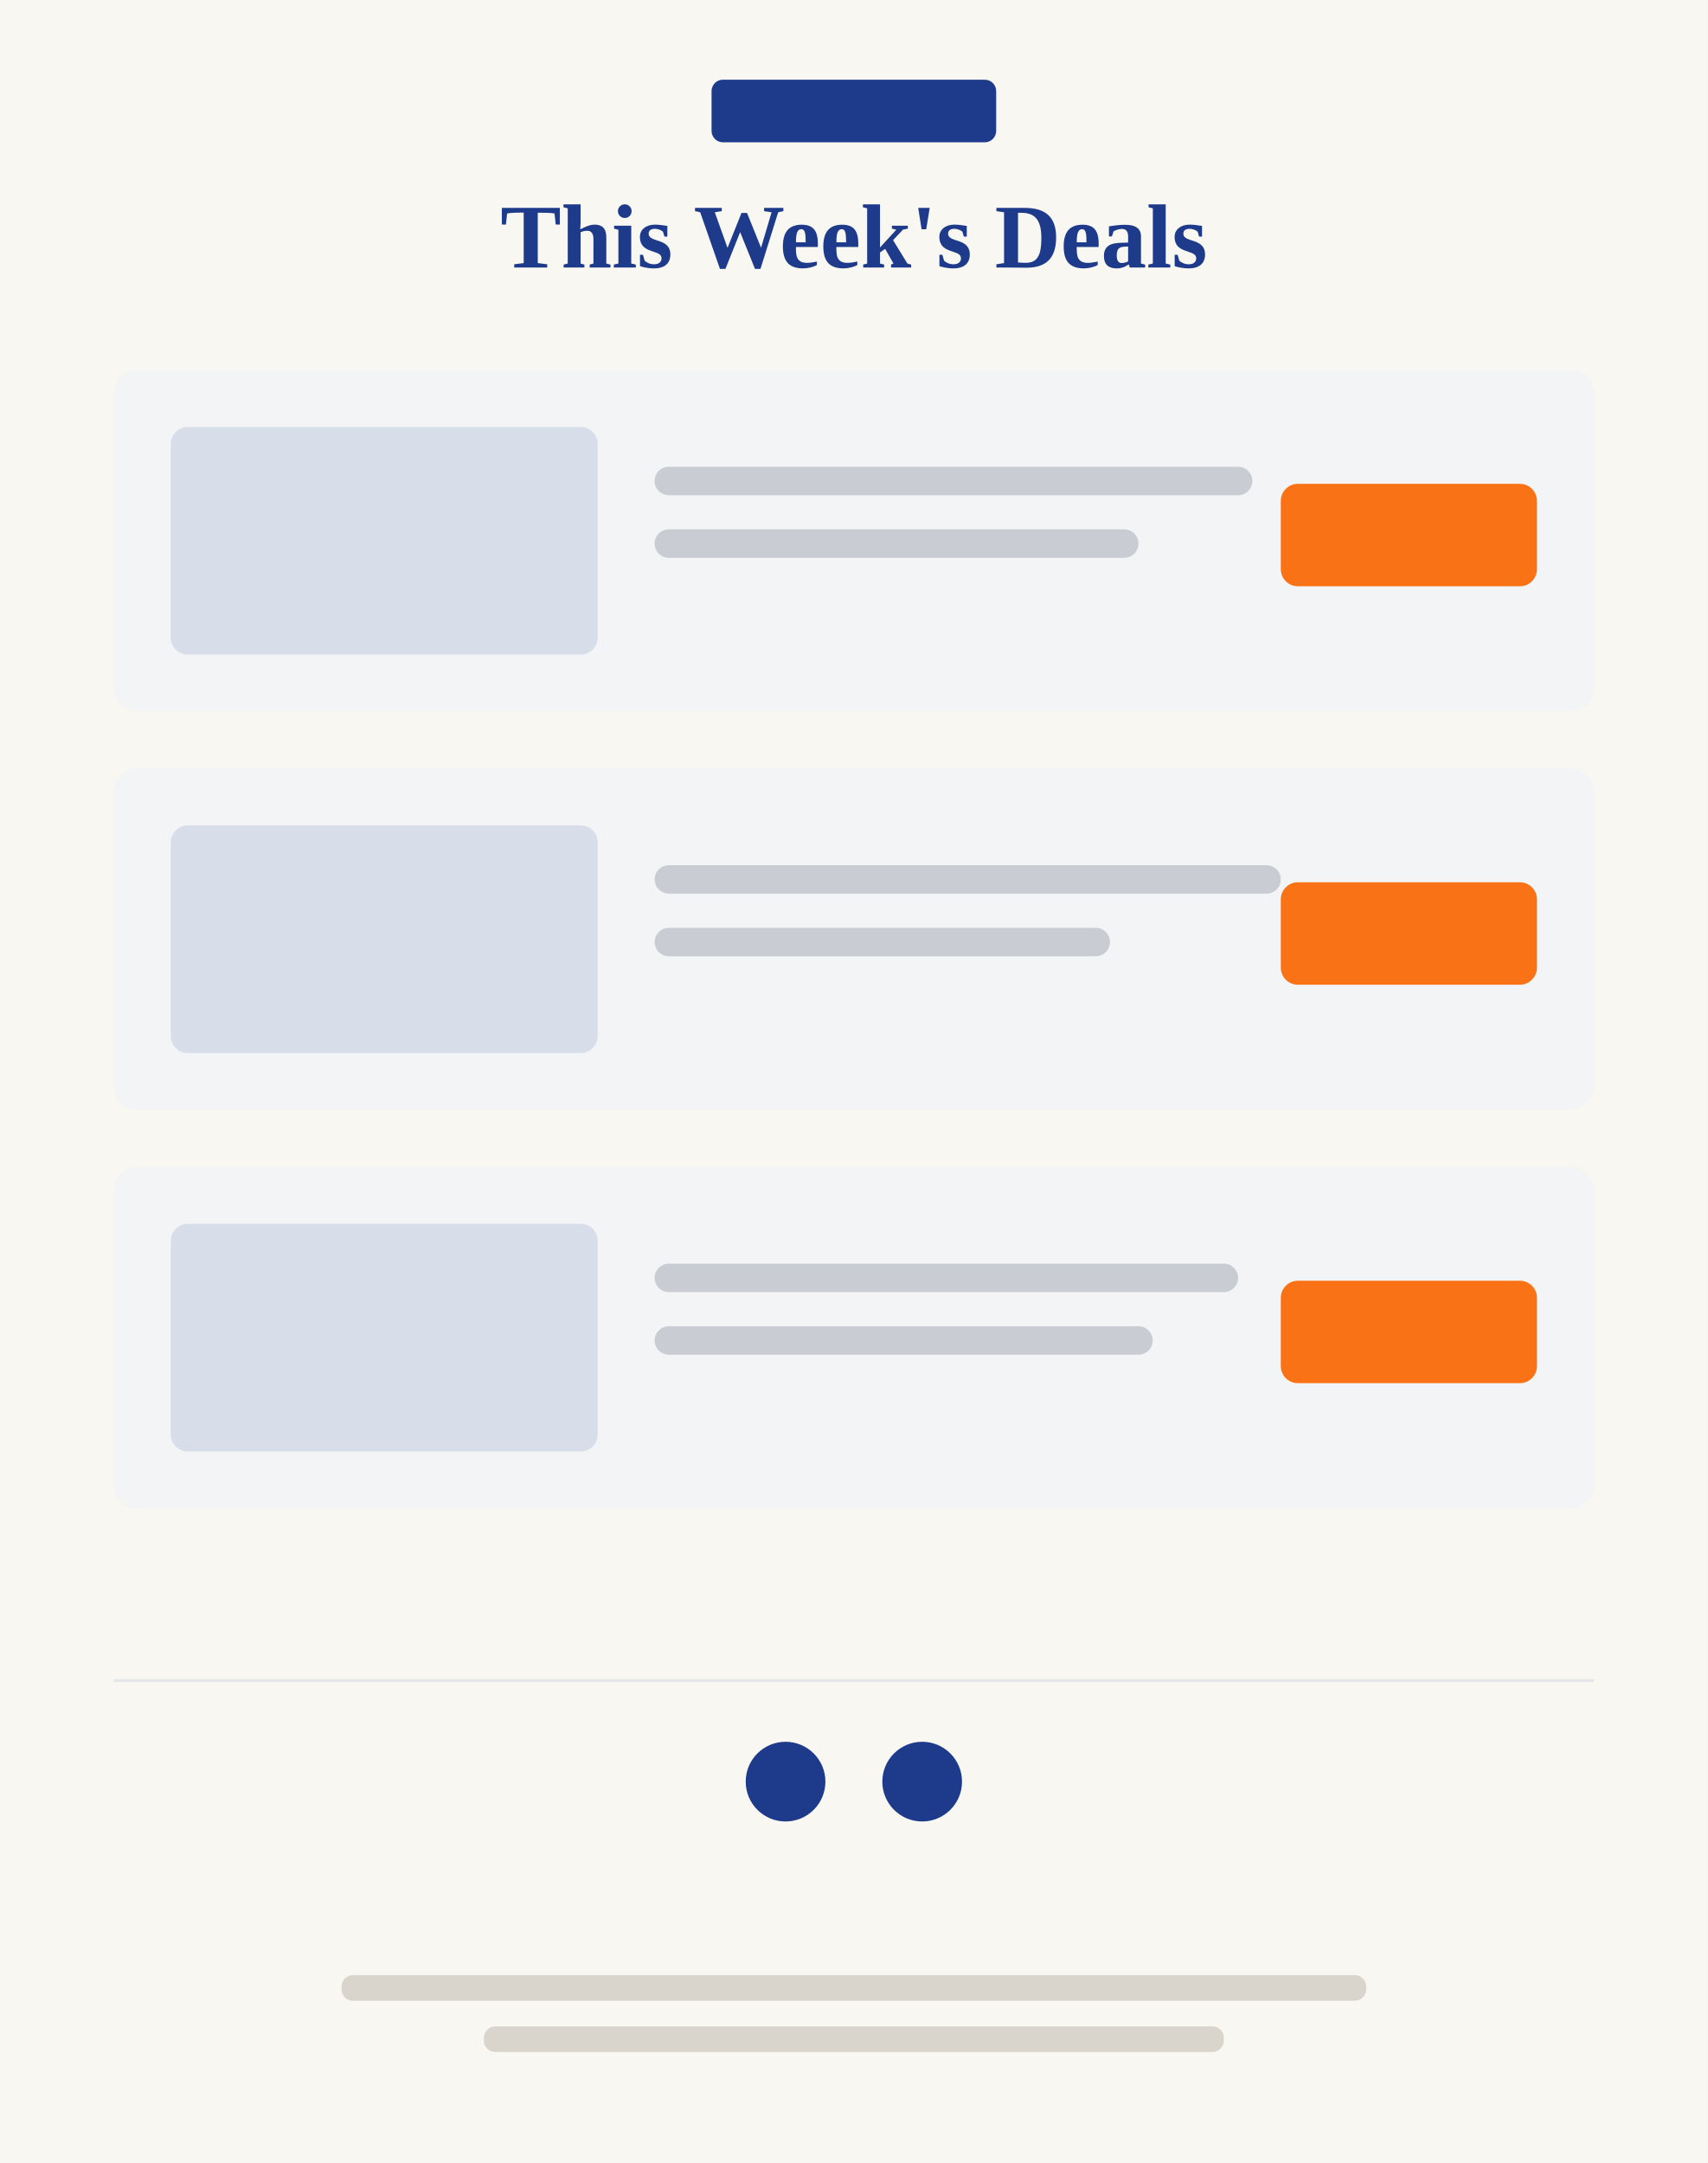
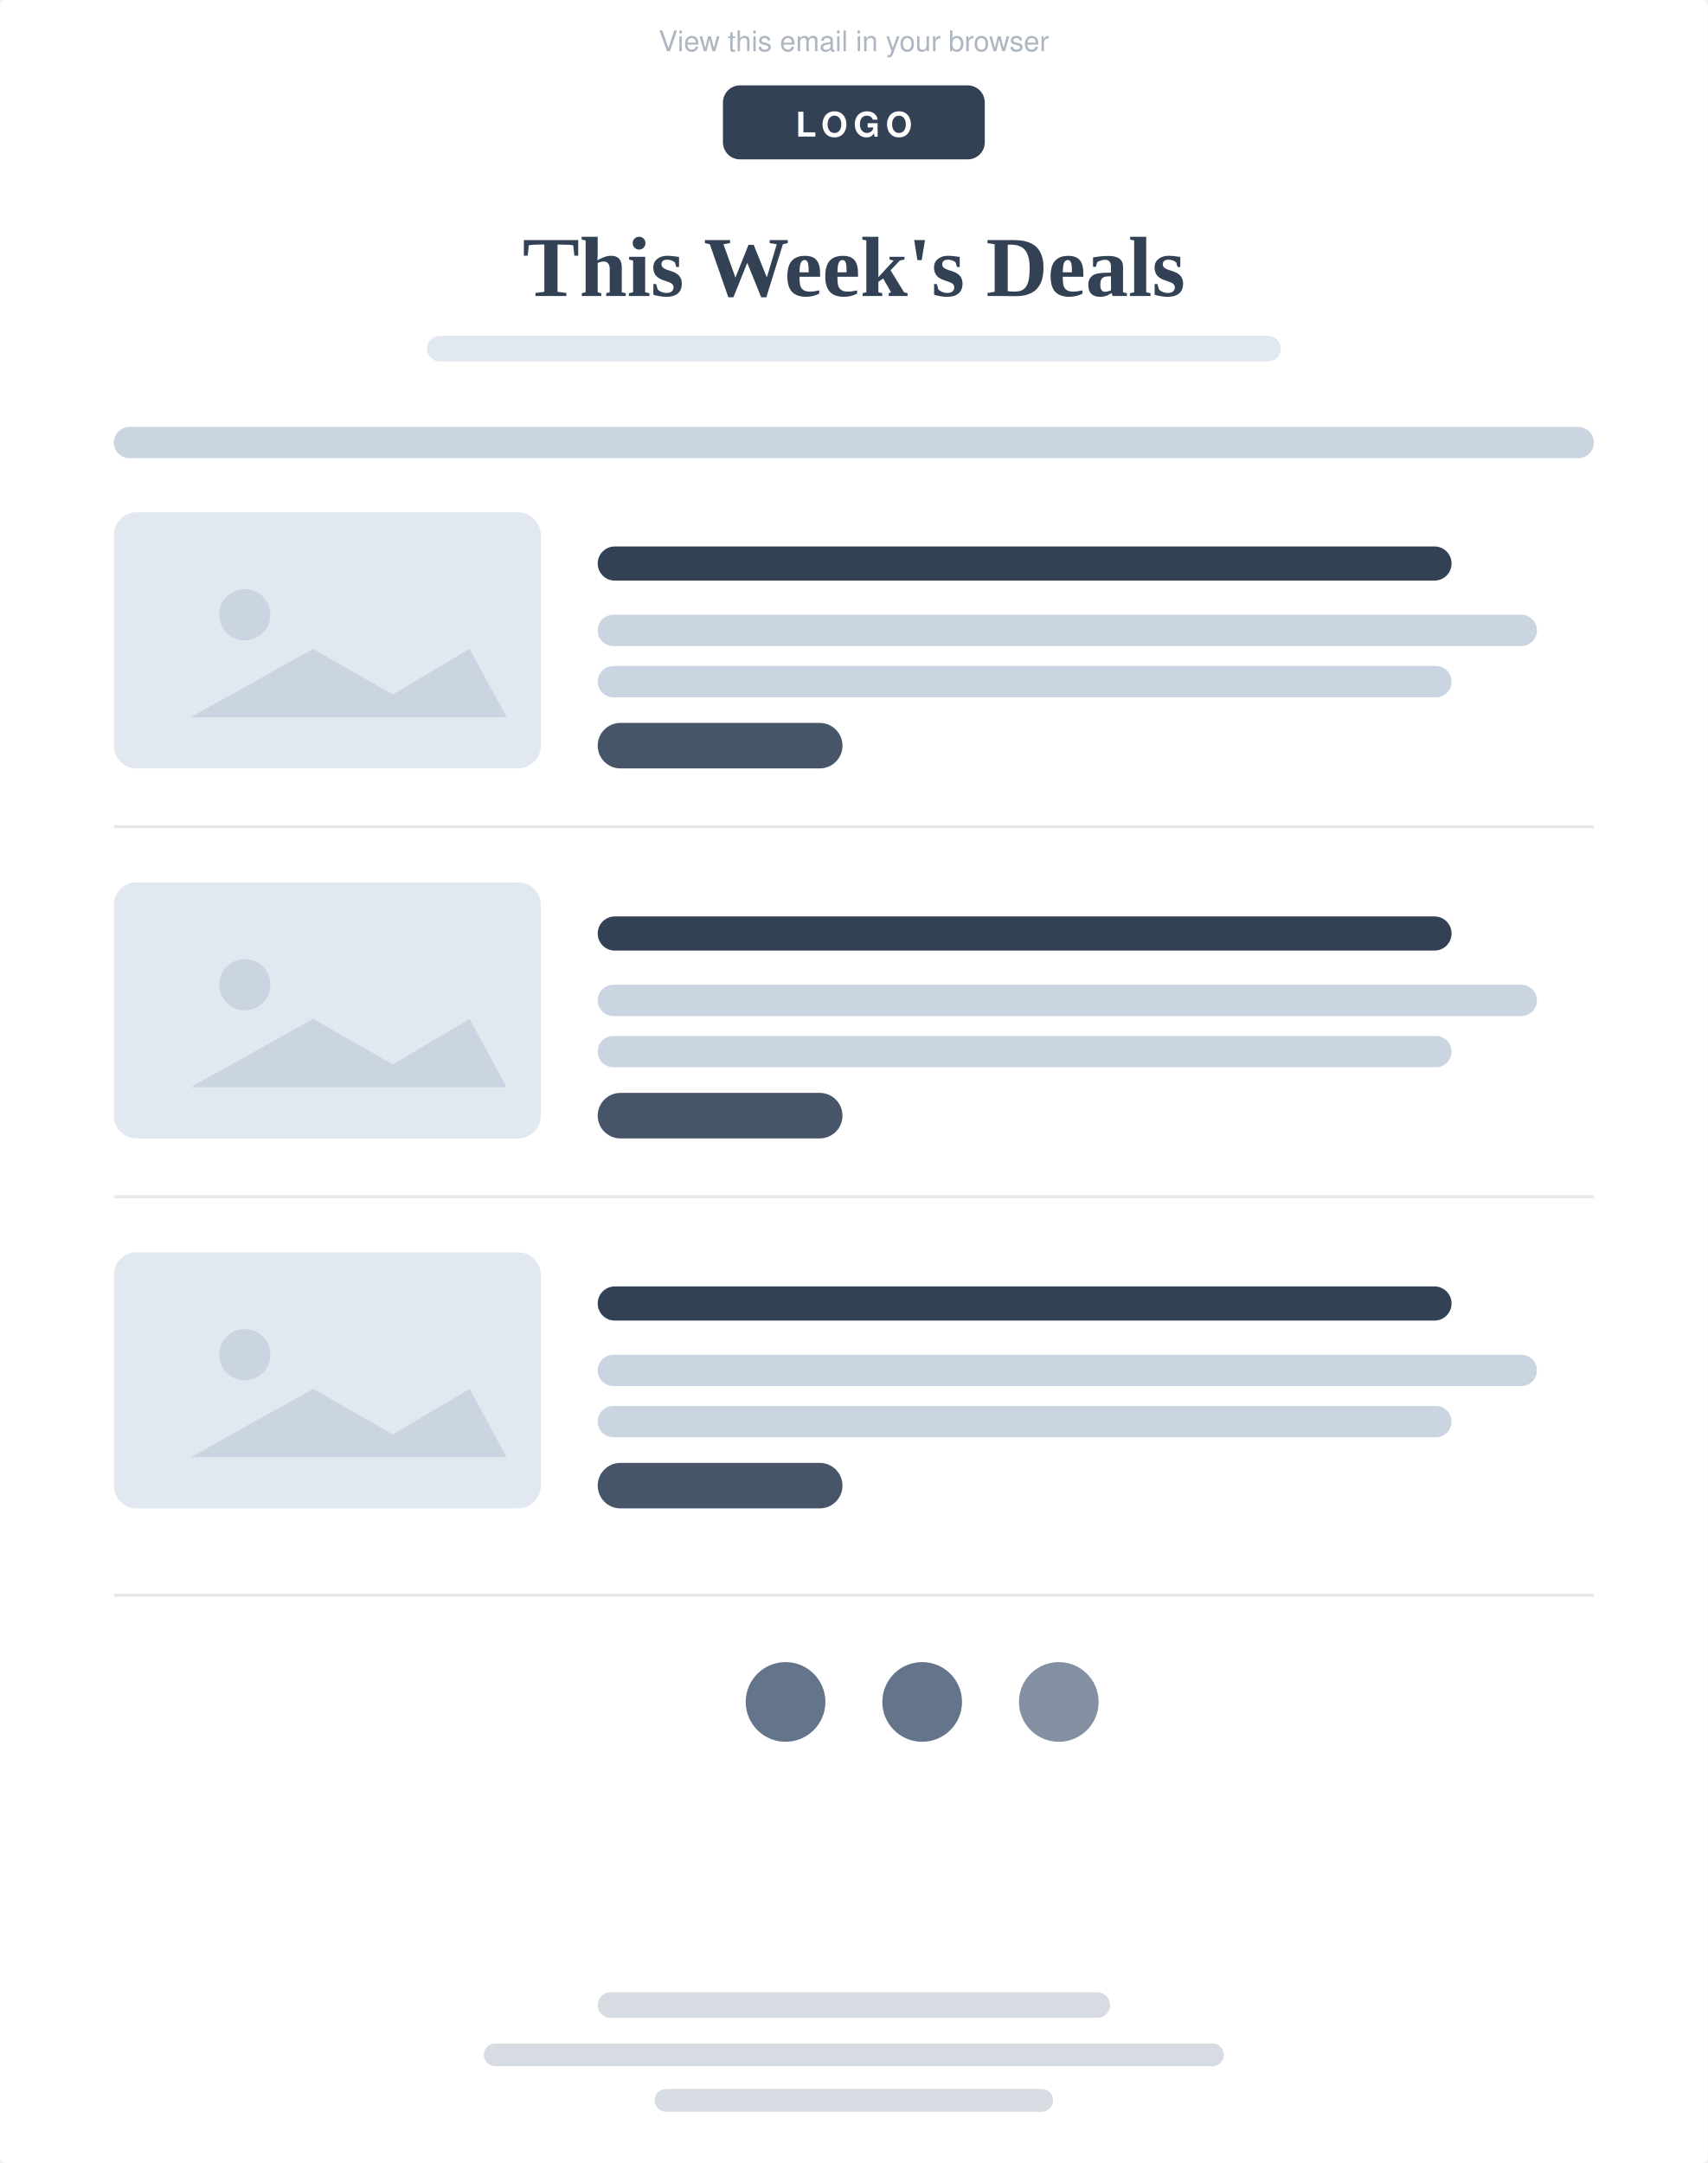
- <svg xmlns="http://www.w3.org/2000/svg" viewBox="0 0 600 760" font-family="Georgia, 'Times New Roman', serif">
-   <rect width="600" height="760" fill="#F9F7F1" />
-   <rect x="250" y="28" width="100" height="22" rx="4" fill="#1E3A8A" />
-   <text x="300" y="94" text-anchor="middle" font-size="32" font-weight="700" fill="#1E3A8A">This Week's Deals</text>
-   <rect x="40" y="130" width="520" height="120" rx="8" fill="#F3F4F6" />
-   <rect x="60" y="150" width="150" height="80" rx="6" fill="#D8DEE9" />
-   <rect x="230" y="164" width="210" height="10" rx="5" fill="#C9CDD3" />
-   <rect x="230" y="186" width="170" height="10" rx="5" fill="#C9CDD3" />
-   <rect x="450" y="170" width="90" height="36" rx="6" fill="#F97316" />
-   <rect x="40" y="270" width="520" height="120" rx="8" fill="#F3F4F6" />
-   <rect x="60" y="290" width="150" height="80" rx="6" fill="#D8DEE9" />
-   <rect x="230" y="304" width="220" height="10" rx="5" fill="#C9CDD3" />
-   <rect x="230" y="326" width="160" height="10" rx="5" fill="#C9CDD3" />
-   <rect x="450" y="310" width="90" height="36" rx="6" fill="#F97316" />
-   <rect x="40" y="410" width="520" height="120" rx="8" fill="#F3F4F6" />
-   <rect x="60" y="430" width="150" height="80" rx="6" fill="#D8DEE9" />
-   <rect x="230" y="444" width="205" height="10" rx="5" fill="#C9CDD3" />
-   <rect x="230" y="466" width="175" height="10" rx="5" fill="#C9CDD3" />
-   <rect x="450" y="450" width="90" height="36" rx="6" fill="#F97316" />
-   <rect x="40" y="590" width="520" height="1" fill="#E5E7EB" />
-   <circle cx="276" cy="626" r="14" fill="#1E3A8A" />
-   <circle cx="324" cy="626" r="14" fill="#1E3A8A" />
-   <rect x="120" y="694" width="360" height="9" rx="4" fill="#D9D5CC" />
-   <rect x="170" y="712" width="260" height="9" rx="4" fill="#D9D5CC" />
+ <svg xmlns="http://www.w3.org/2000/svg" viewBox="0 0 600 760">
+   <rect width="600" height="760" rx="2" fill="#FFFFFF" />
+   <text x="300" y="18" text-anchor="middle" font-size="10" fill="#AEB6C2" font-family="Helvetica, Arial, sans-serif">View this email in your browser</text>
+   <rect x="254" y="30" width="92" height="26" rx="6" fill="#334155" />
+   <text x="300" y="48" text-anchor="middle" font-size="12" font-weight="700" fill="#fff" font-family="Helvetica, Arial, sans-serif" letter-spacing="2">LOGO</text>
+   <text x="300" y="104" text-anchor="middle" font-size="30" font-weight="700" fill="#334155" font-family="Georgia, 'Times New Roman', serif">This Week's Deals</text>
+   <rect x="150" y="118" width="300" height="9" rx="4.5" fill="#E2E8F0" />
+   <rect x="40" y="150" width="520" height="11" rx="5.5" fill="#CBD5E1" />
+   <rect x="40" y="180" width="150" height="90" rx="8" fill="#E2E8F0" />
+   <circle cx="86" cy="216" r="9" fill="#CBD5E1" />
+   <polygon points="67,252 110,228 138,244 165,228 178,252" fill="#CBD5E1" />
+   <rect x="210" y="192" width="300" height="12" rx="6" fill="#334155" />
+   <rect x="210" y="216" width="330" height="11" rx="5.5" fill="#CBD5E1" />
+   <rect x="210" y="234" width="300" height="11" rx="5.5" fill="#CBD5E1" />
+   <rect x="210" y="254" width="86" height="16" rx="8" fill="#475569" />
+   <rect x="40" y="290" width="520" height="1" fill="#E5E7EB" />
+   <rect x="40" y="310" width="150" height="90" rx="8" fill="#E2E8F0" />
+   <circle cx="86" cy="346" r="9" fill="#CBD5E1" />
+   <polygon points="67,382 110,358 138,374 165,358 178,382" fill="#CBD5E1" />
+   <rect x="210" y="322" width="300" height="12" rx="6" fill="#334155" />
+   <rect x="210" y="346" width="330" height="11" rx="5.5" fill="#CBD5E1" />
+   <rect x="210" y="364" width="300" height="11" rx="5.5" fill="#CBD5E1" />
+   <rect x="210" y="384" width="86" height="16" rx="8" fill="#475569" />
+   <rect x="40" y="420" width="520" height="1" fill="#E5E7EB" />
+   <rect x="40" y="440" width="150" height="90" rx="8" fill="#E2E8F0" />
+   <circle cx="86" cy="476" r="9" fill="#CBD5E1" />
+   <polygon points="67,512 110,488 138,504 165,488 178,512" fill="#CBD5E1" />
+   <rect x="210" y="452" width="300" height="12" rx="6" fill="#334155" />
+   <rect x="210" y="476" width="330" height="11" rx="5.5" fill="#CBD5E1" />
+   <rect x="210" y="494" width="300" height="11" rx="5.5" fill="#CBD5E1" />
+   <rect x="210" y="514" width="86" height="16" rx="8" fill="#475569" />
+   <rect x="40" y="560" width="520" height="1" fill="#E5E7EB" />
+   <circle cx="276" cy="598" r="14" fill="#64748B" />
+   <circle cx="324" cy="598" r="14" fill="#64748B" />
+   <circle cx="372" cy="598" r="14" fill="#64748B" opacity="0.8" />
+   <rect x="210" y="700" width="180" height="9" rx="4.5" fill="#D7DCE3" />
+   <rect x="170" y="718" width="260" height="8" rx="4" fill="#D7DCE3" />
+   <rect x="230" y="734" width="140" height="8" rx="4" fill="#D7DCE3" />
</svg>
